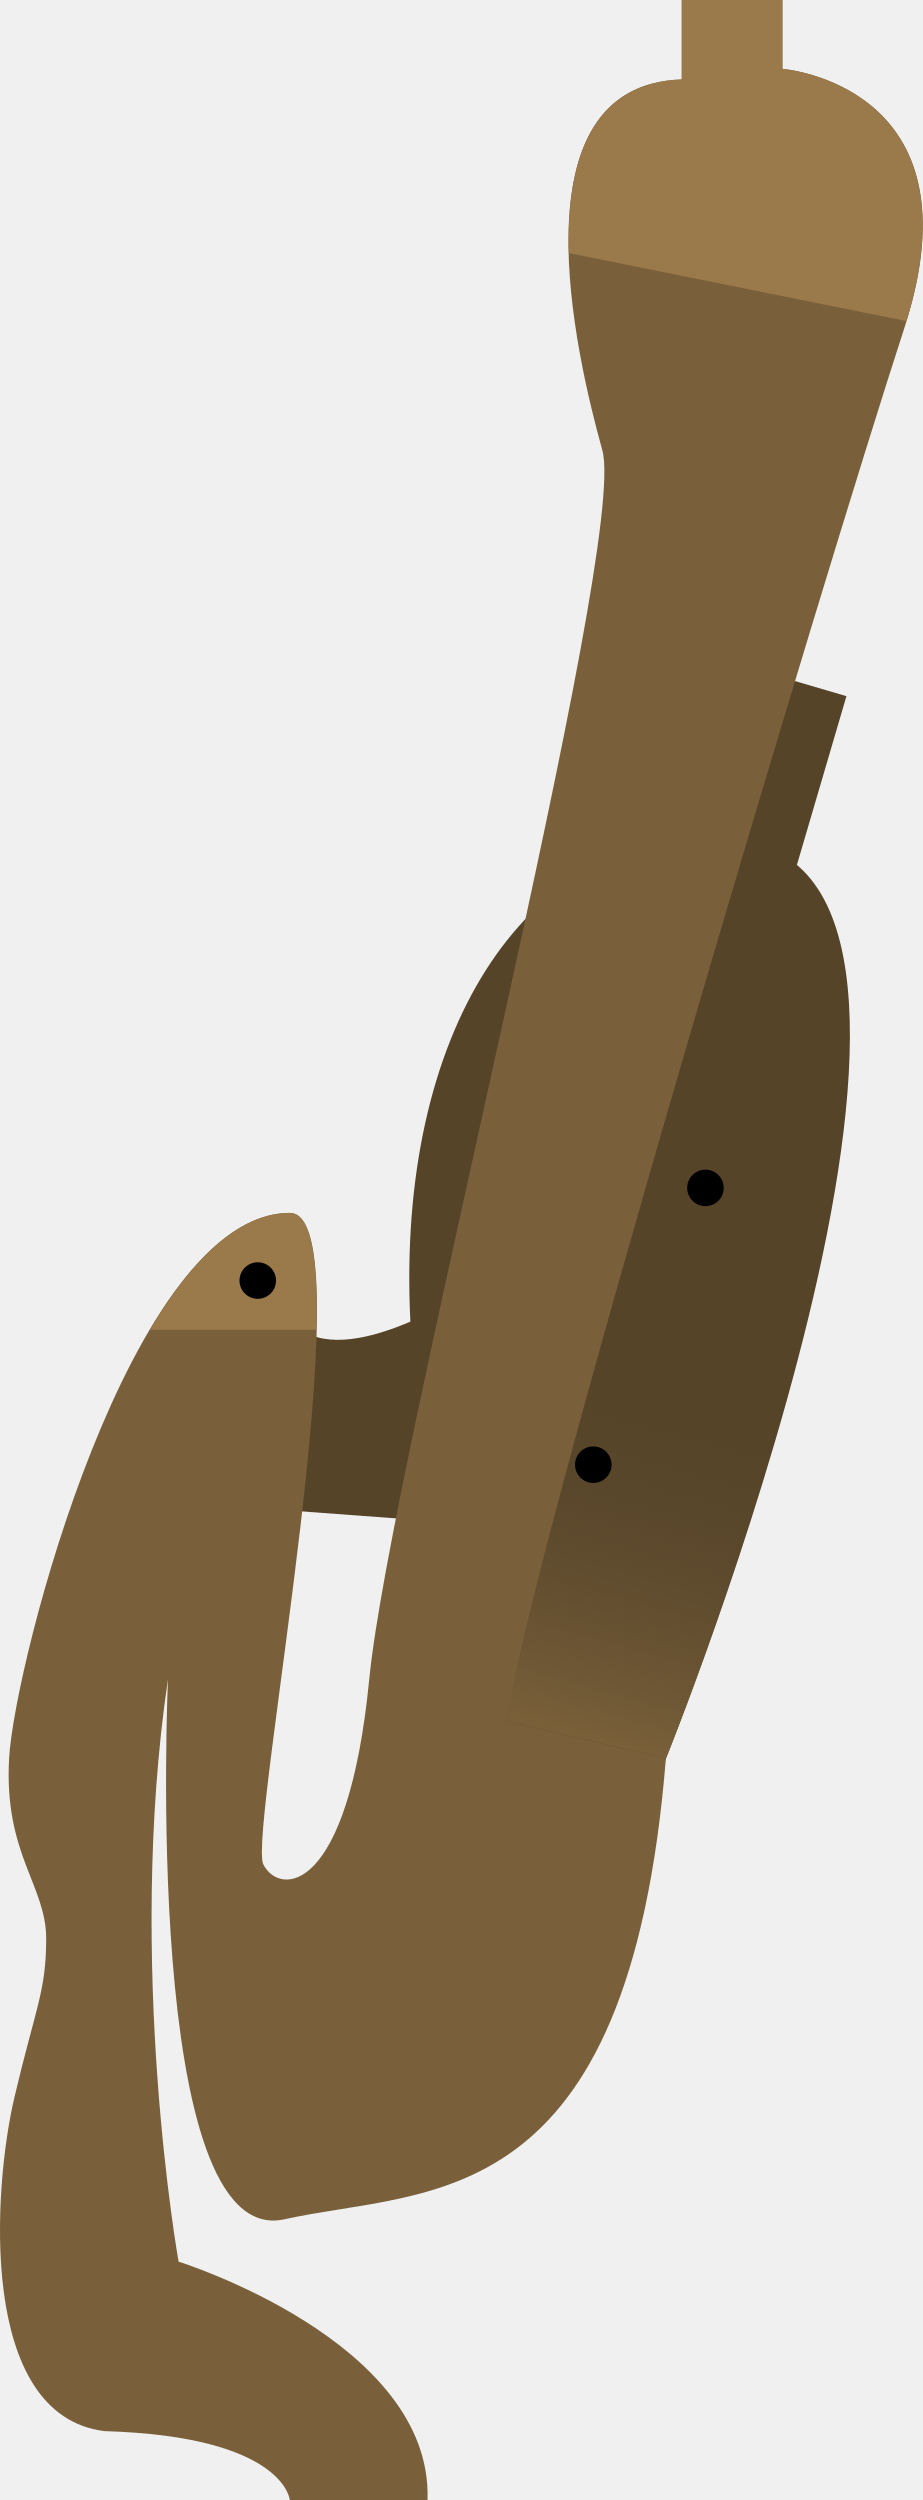
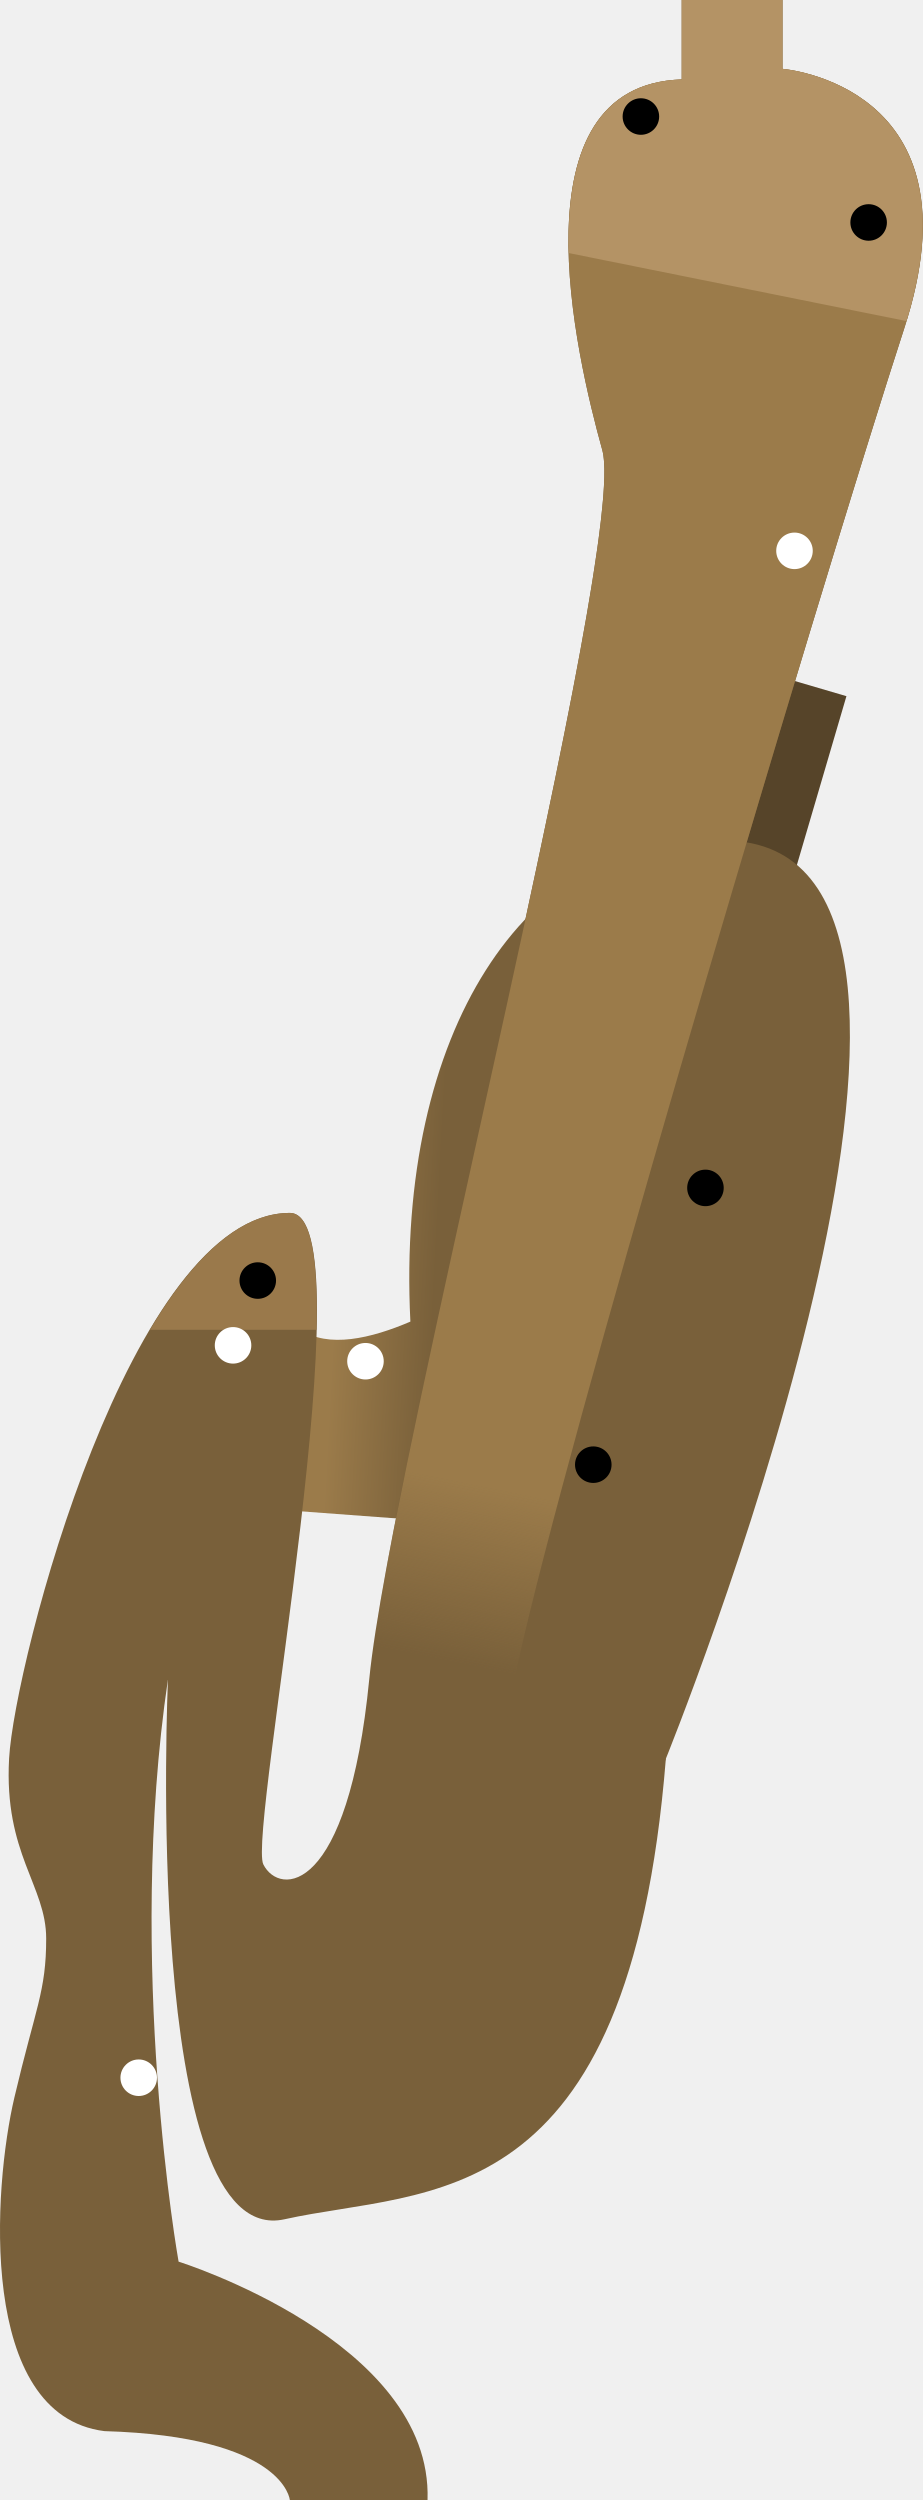
- <svg xmlns="http://www.w3.org/2000/svg" xmlns:xlink="http://www.w3.org/1999/xlink" version="1.1" id="svg834" width="75.778" height="205.294" viewBox="0 0 75.778 205.294">
+ <svg xmlns="http://www.w3.org/2000/svg" xmlns:xlink="http://www.w3.org/1999/xlink" viewBox="0 0 75.778 205.294" height="205.294" width="75.778" id="svg834" version="1.1">
  <defs id="defs838">
-     <linearGradient id="linearGradient7345">
-       <stop style="stop-color:#79603a;stop-opacity:1" offset="0" id="stop7341" />
-       <stop style="stop-color:#564429;stop-opacity:0;" offset="1" id="stop7343" />
+     <linearGradient id="linearGradient963">
+       <stop id="stop959" offset="0" style="stop-color:#9b7b4a;stop-opacity:1;" />
+       <stop id="stop961" offset="1" style="stop-color:#9b7b4a;stop-opacity:0;" />
    </linearGradient>
-     <linearGradient xlink:href="#linearGradient7345" id="linearGradient7347" x1="46.898" y1="142.284" x2="54.712" y2="113.853" gradientUnits="userSpaceOnUse" />
+     <linearGradient id="linearGradient954">
+       <stop id="stop950" offset="0" style="stop-color:#79603a;stop-opacity:1" />
+       <stop id="stop952" offset="1" style="stop-color:#9b7b4a;stop-opacity:1" />
+     </linearGradient>
+     <linearGradient gradientUnits="userSpaceOnUse" y2="130.232" x2="40.991" y1="130.667" x1="49.148" id="linearGradient956" xlink:href="#linearGradient954" />
+     <linearGradient gradientUnits="userSpaceOnUse" y2="136.355" x2="36.633" y1="122.002" x1="39.553" id="linearGradient965" xlink:href="#linearGradient963" />
  </defs>
-   <g transform="translate(-14.04055,-13.91797)" id="g842">
-     <rect style="fill:#564429;fill-opacity:1;stroke:none" id="rect9279" width="5.991" height="19.634" x="94.193" y="44.683" transform="rotate(16.35508)" />
-     <path id="path1409" style="fill:#564429;fill-opacity:1;stroke:none;stroke-width:1px;stroke-linecap:butt;stroke-linejoin:miter;stroke-opacity:1" d="m 72.117,82.818 c -14.802,-0.122 -25.57,15.652 -24.377,39.627 -3.214,1.382 -6.765,2.219 -9.029,0.645 l -1.959,14.787 13.479,1 c 1.29,5.242 2.939,10.993 5.306,16.67 l 13.115,2.962 c 0,0 29.211,-71.956 6.594,-75.435 -1.06,-0.163 -2.105,-0.247 -3.129,-0.256 z" />
-     <path id="path1409-2" style="fill:url(#linearGradient7347);fill-opacity:1;stroke:none;stroke-width:1px;stroke-linecap:butt;stroke-linejoin:miter;stroke-opacity:1" d="m 44.965,113.586 -3.332,27.771 13.047,3.045 0.014,-0.021 c 0.202,-0.498 5.129,-12.769 9.338,-27.408 z" transform="translate(14.04055,13.91797)" />
-     <path style="fill:#79603a;fill-opacity:1;stroke:none;stroke-width:1px;stroke-linecap:butt;stroke-linejoin:miter;stroke-opacity:1" d="M 55.673,155.275 C 56.978,143.532 81.77,60.892 88.294,40.885 94.818,20.877 78.29,19.572 78.29,19.572 v -5.654 h -8.264 v 6.524 c -13.918,0.435 -8.699,22.617 -6.524,30.446 2.175,7.829 -17.398,83.074 -19.138,100.907 -1.74,17.833 -7.394,17.833 -8.699,15.223 -1.305,-2.61 8.699,-53.498 2.175,-53.498 -13.048,0 -22.617,36.97 -23.052,44.799 -0.435,7.829 3.045,10.439 3.045,14.788 0,4.349 -0.87,5.654 -2.61,13.048 -1.74,7.394 -3.045,26.097 7.394,27.401 14.788,0.435 15.223,5.654 15.223,5.654 h 11.309 C 49.584,206.164 28.706,199.639 28.706,199.639 c 0,0 -4.349,-24.357 -0.87,-47.844 0,0 -2.175,46.974 9.569,44.364 11.743,-2.61 28.271,0 31.316,-37.84 z" id="path1407" />
-     <path id="path1407-6" style="fill:#9a794b;fill-opacity:1;stroke:none;stroke-width:1px;stroke-linecap:butt;stroke-linejoin:miter;stroke-opacity:1" d="m 23.799,99.602 c -4.272,0 -8.159,3.994 -11.486,9.6 h 13.674 c 0.131,-5.662 -0.388,-9.6 -2.188,-9.6 z" transform="translate(14.04055,13.91797)" />
-     <path id="rect1414" style="fill:#9a794b;fill-opacity:1;stroke:none;stroke-width:7.559;stroke-linecap:round;stroke-dashoffset:37.039;stroke-opacity:1;stop-color:#000000" d="m 70.025,13.918 v 6.525 c -7.587,0.237 -9.471,6.942 -9.277,14.256 l 27.725,5.586 C 94.465,20.862 78.289,19.572 78.289,19.572 v -5.654 z" />
-     <circle style="fill:#000000;stroke-width:0.575" id="path4290" cx="35.207" cy="119.074" r="1.5" />
-     <circle style="fill:#000000;stroke-width:0.575" id="path4290-9" cx="62.76" cy="134.194" r="1.5" />
-     <circle style="fill:#000000;stroke-width:0.575" id="path4290-9-1" cx="71.97" cy="111.466" r="1.5" />
+   <g id="g842" transform="translate(-14.04055,-13.91797)">
+     <rect transform="rotate(16.35508)" y="44.683" x="94.193" height="19.634" width="5.991" id="rect9279" style="fill:#564429;fill-opacity:1;stroke:none" />
+     <path d="m 72.117,82.818 c -14.802,-0.122 -25.57,15.652 -24.377,39.627 -3.214,1.382 -6.765,2.219 -9.029,0.645 l -1.959,14.787 13.479,1 c 1.29,5.242 2.939,10.993 5.306,16.67 l 13.115,2.962 c 0,0 29.211,-71.956 6.594,-75.435 -1.06,-0.163 -2.105,-0.247 -3.129,-0.256 z" style="fill:url(#linearGradient956);fill-opacity:1;stroke:none;stroke-width:1px;stroke-linecap:butt;stroke-linejoin:miter;stroke-opacity:1" id="path1409" />
+     <path id="path1407" d="M 55.673,155.275 C 56.978,143.532 81.77,60.892 88.294,40.885 94.818,20.877 78.29,19.572 78.29,19.572 v -5.654 h -8.264 v 6.524 c -13.918,0.435 -8.699,22.617 -6.524,30.446 2.175,7.829 -17.398,83.074 -19.138,100.907 -1.74,17.833 -7.394,17.833 -8.699,15.223 -1.305,-2.61 8.699,-53.498 2.175,-53.498 -13.048,0 -22.617,36.97 -23.052,44.799 -0.435,7.829 3.045,10.439 3.045,14.788 0,4.349 -0.87,5.654 -2.61,13.048 -1.74,7.394 -3.045,26.097 7.394,27.401 14.788,0.435 15.223,5.654 15.223,5.654 h 11.309 C 49.584,206.164 28.706,199.639 28.706,199.639 c 0,0 -4.349,-24.357 -0.87,-47.844 0,0 -2.175,46.974 9.569,44.364 11.743,-2.61 28.271,0 31.316,-37.84 z" style="fill:#79603a;fill-opacity:1;stroke:none;stroke-width:1px;stroke-linecap:butt;stroke-linejoin:miter;stroke-opacity:1" />
+     <path transform="translate(14.04055,13.91797)" d="m 55.986,0 v 6.523 c -13.918,0.435 -8.7,22.618 -6.525,30.447 1.718,6.186 -10.111,54.362 -16.021,83.145 -0.344,1.677 -0.667,3.28 -0.967,4.812 -0.089,0.456 -0.173,0.896 -0.258,1.338 -0.129,0.671 -0.278,1.406 -0.396,2.043 h 0.014 c -0.734,3.936 -1.285,7.281 -1.508,9.568 -0.1,1.022 -0.216,1.971 -0.34,2.879 l 11.648,0.602 c 0.249,-2.245 1.374,-7.126 3.053,-13.633 C 51.767,100.256 68.976,43.153 74.254,26.967 80.778,6.959 64.25,5.654 64.25,5.654 V 0 Z" style="fill:url(#linearGradient965);fill-opacity:1;stroke:none;stroke-width:1px;stroke-linecap:butt;stroke-linejoin:miter;stroke-opacity:1" id="path1407-5" />
+     <path transform="translate(14.04055,13.91797)" d="m 23.799,99.602 c -4.272,0 -8.159,3.994 -11.486,9.6 h 13.674 c 0.131,-5.662 -0.388,-9.6 -2.188,-9.6 z" style="fill:#9a794b;fill-opacity:1;stroke:none;stroke-width:1px;stroke-linecap:butt;stroke-linejoin:miter;stroke-opacity:1" id="path1407-6" />
+     <path d="m 70.025,13.918 v 6.525 c -7.587,0.237 -9.471,6.942 -9.277,14.256 l 27.725,5.586 C 94.465,20.862 78.289,19.572 78.289,19.572 v -5.654 z" style="fill:#b49365;fill-opacity:1;stroke:none;stroke-width:7.559;stroke-linecap:round;stroke-dashoffset:37.039;stroke-opacity:1;stop-color:#000000" id="rect1414" />
+     <circle r="1.5" cy="119.074" cx="35.207" id="path4290" style="fill:#000000;stroke-width:0.575" />
+     <circle r="1.5" cy="134.194" cx="62.76" id="path4290-9" style="fill:#000000;stroke-width:0.575" />
+     <circle r="1.5" cy="111.466" cx="71.97" id="path4290-9-1" style="fill:#000000;stroke-width:0.575" />
+     <circle r="1.5" style="fill:#ffffff;stroke-width:0.575" id="circle843" cx="25.431" cy="184.536" />
+     <circle cy="124.394" cx="33.178" id="circle843-8" style="fill:#ffffff;stroke-width:0.575" r="1.5" />
+     <circle r="1.5" style="fill:#ffffff;stroke-width:0.575" id="circle843-8-7" cx="44.052" cy="125.699" />
+     <circle cy="59.152" cx="79.282" id="circle843-8-7-4" style="fill:#ffffff;stroke-width:0.575" r="1.5" />
+     <circle style="fill:#000000;stroke-width:0.575" id="path4290-9-1-6" cx="66.669" cy="23.487" r="1.5" />
+     <circle r="1.5" cy="32.186" cx="85.371" id="path4290-9-1-6-1" style="fill:#000000;stroke-width:0.575" />
  </g>
</svg>
